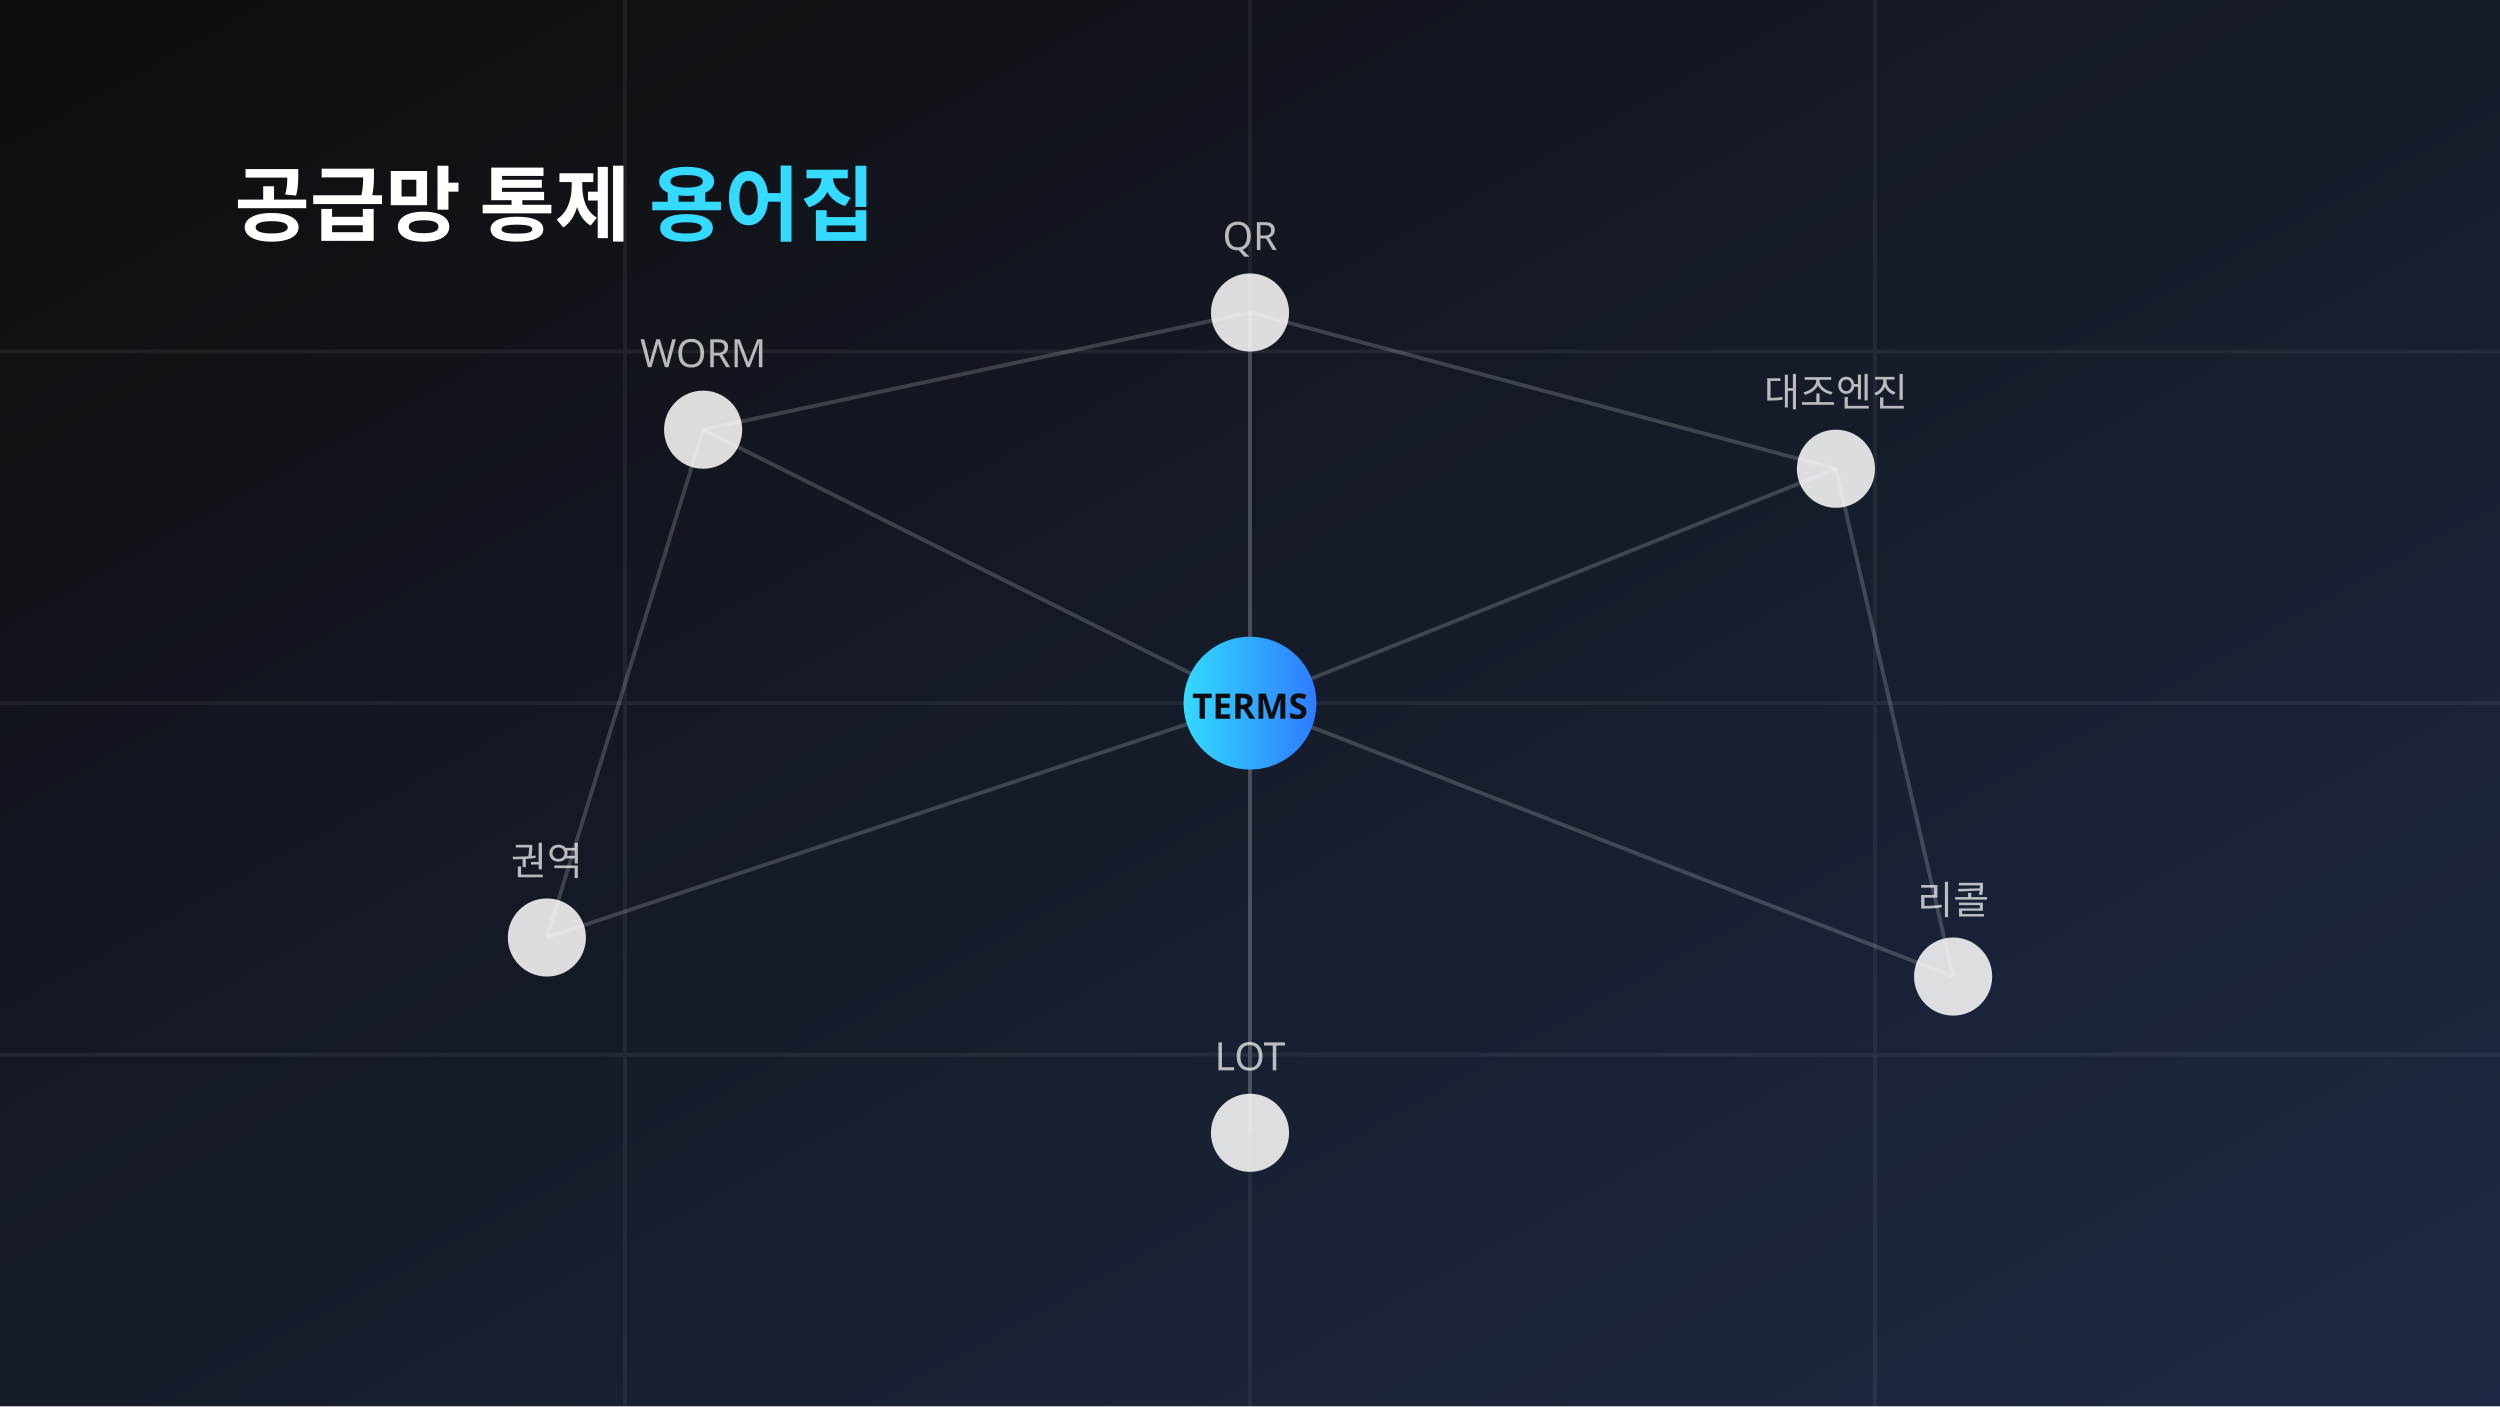
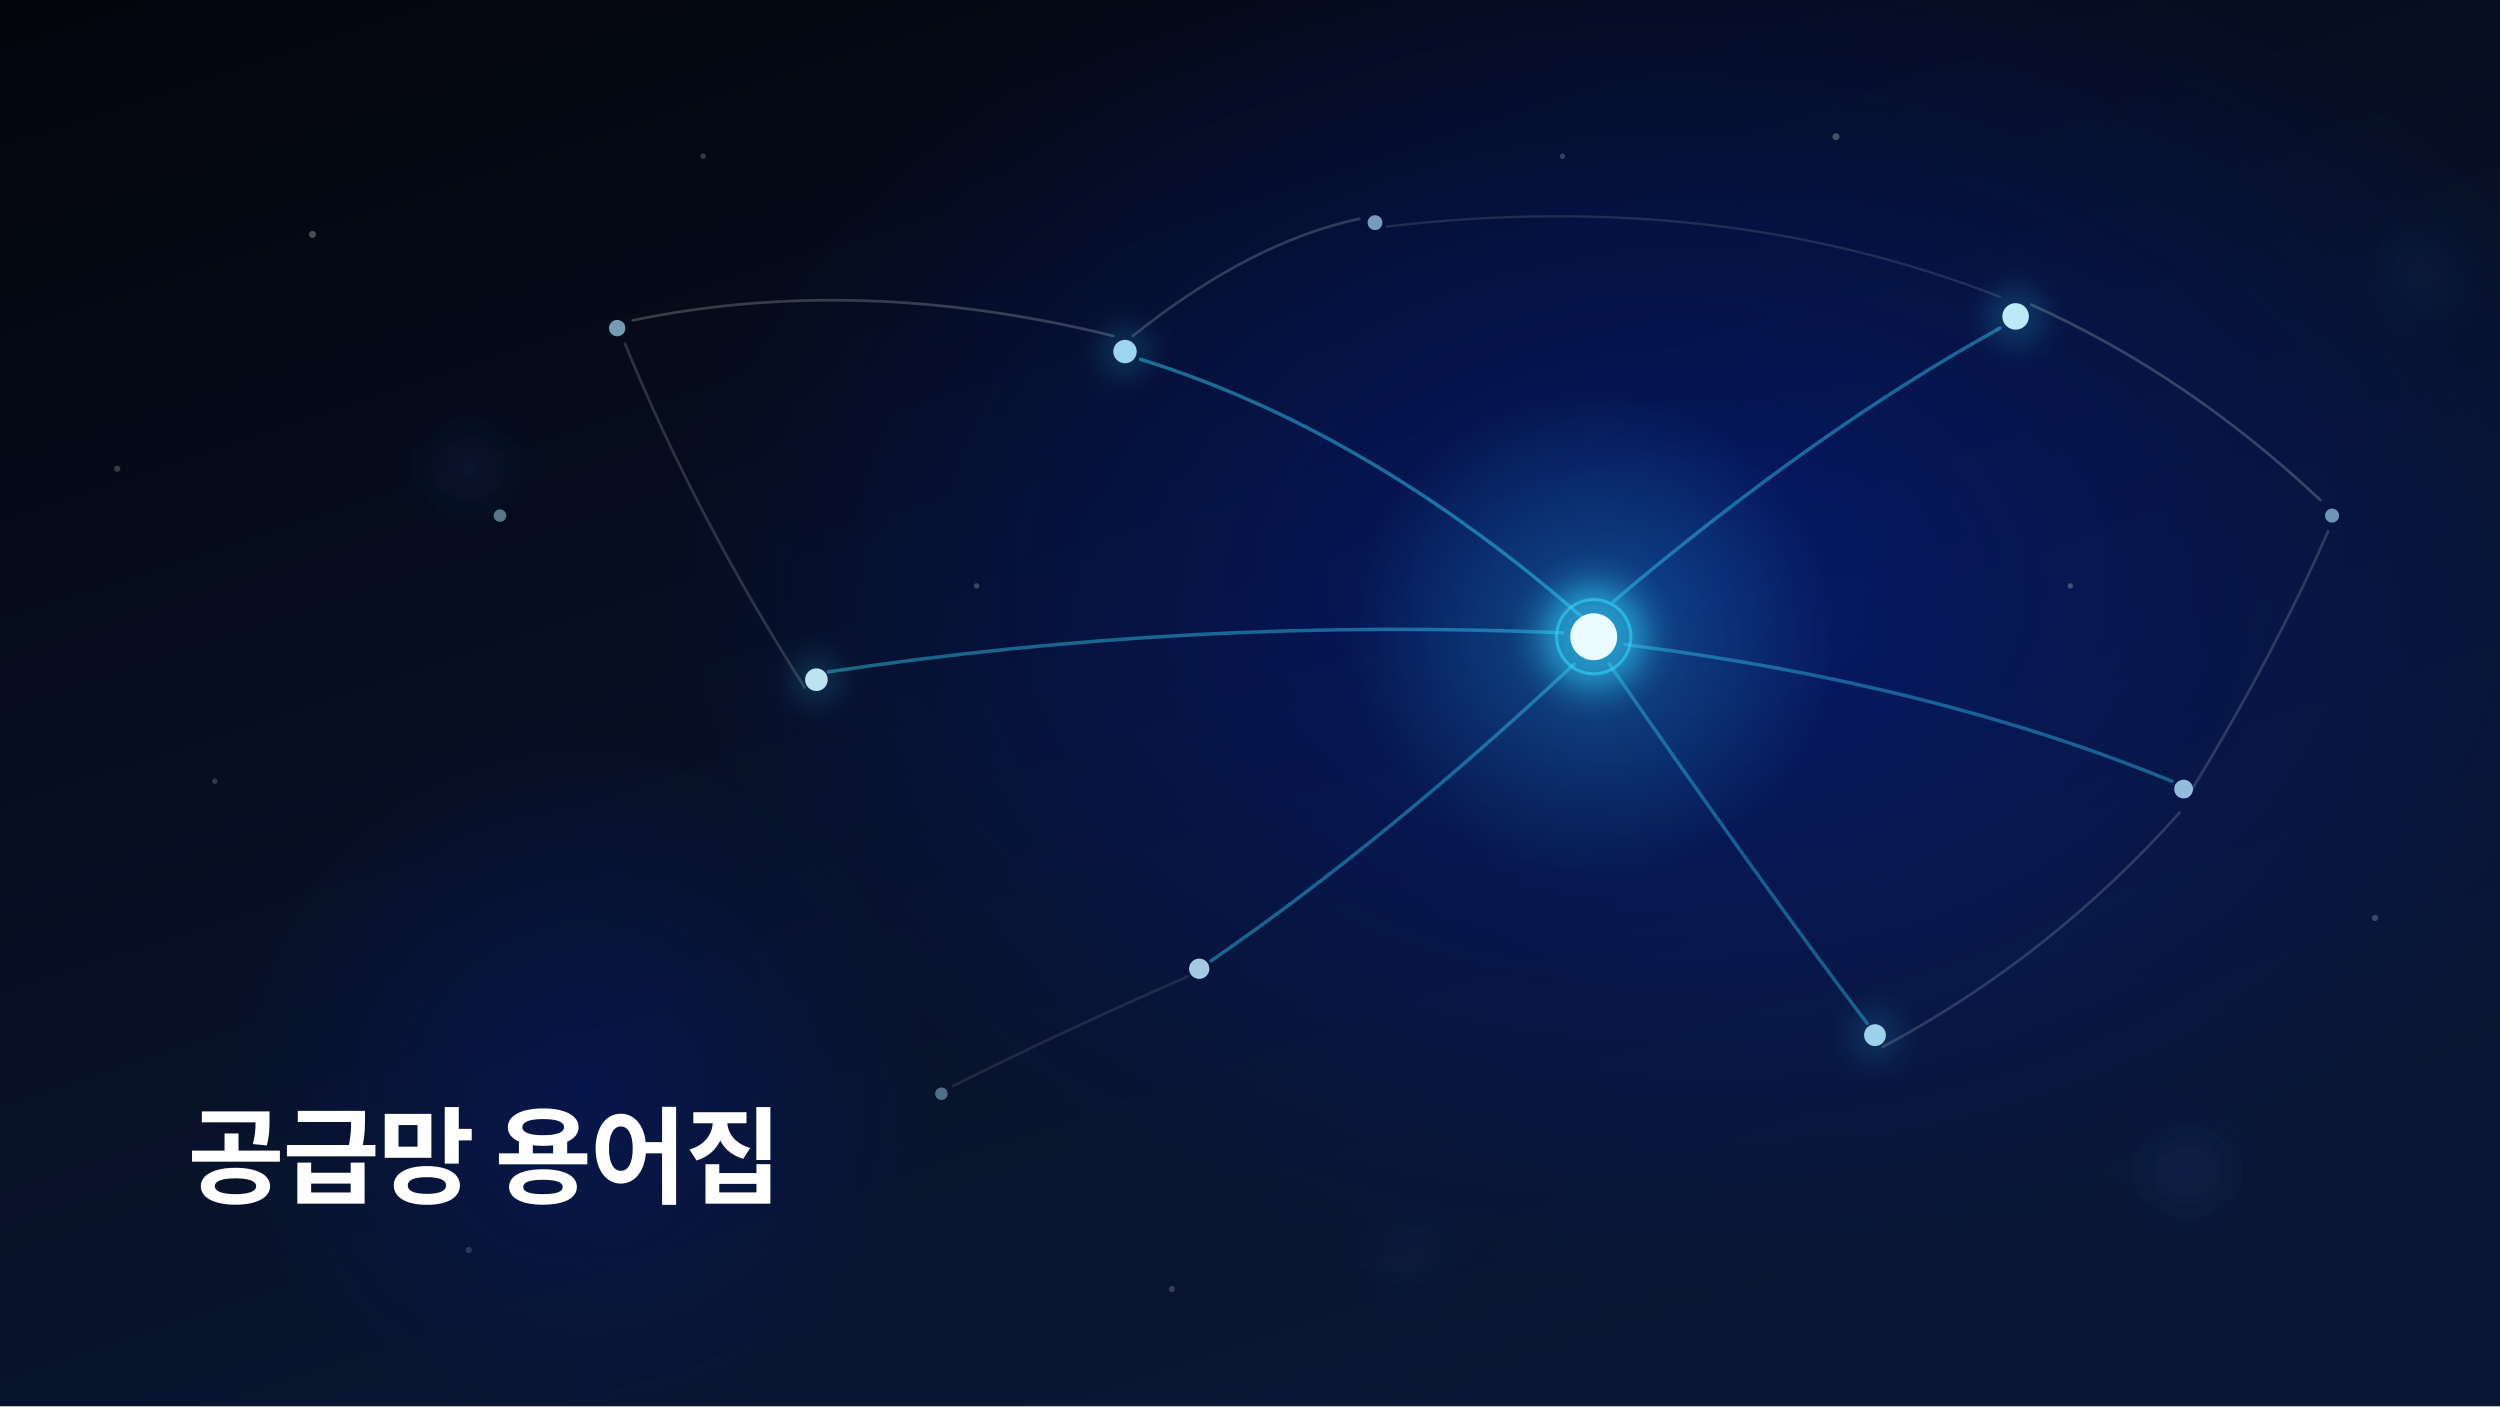
- <svg xmlns="http://www.w3.org/2000/svg" viewBox="0 0 640 360" width="640" height="360" font-family="Switzer,Pretendard,sans-serif">
+ <svg xmlns="http://www.w3.org/2000/svg" width="640" height="360" viewBox="0 0 640 360" font-family="Switzer,Pretendard,sans-serif">
  <defs>
-     <linearGradient id="bg" x1="0" y1="0" x2="1" y2="1">
-       <stop offset="0" stop-color="#0D0D0D" />
-       <stop offset="1" stop-color="#1E2A45" />
+     <linearGradient id="bg" x1="0" y1="0" x2="0.6" y2="1">
+       <stop offset="0" stop-color="#03050C" />
+       <stop offset="0.55" stop-color="#071026" />
+       <stop offset="1" stop-color="#0A1734" />
    </linearGradient>
-     <linearGradient id="acc" x1="0" y1="0" x2="1" y2="0">
-       <stop offset="0" stop-color="#34DAFF" />
-       <stop offset="1" stop-color="#2E7BFF" />
-     </linearGradient>
+     <radialGradient id="hubHalo" cx="0.5" cy="0.5" r="0.5">
+       <stop offset="0" stop-color="#34DAFF" stop-opacity="0.55" />
+       <stop offset="0.35" stop-color="#34DAFF" stop-opacity="0.18" />
+       <stop offset="1" stop-color="#34DAFF" stop-opacity="0" />
+     </radialGradient>
+     <radialGradient id="deepGlow" cx="0.5" cy="0.5" r="0.5">
+       <stop offset="0" stop-color="#002BFF" stop-opacity="0.30" />
+       <stop offset="1" stop-color="#002BFF" stop-opacity="0" />
+     </radialGradient>
+     <filter id="soft" x="-80%" y="-80%" width="260%" height="260%">
+       <feGaussianBlur stdDeviation="3" />
+     </filter>
+     <filter id="softer" x="-120%" y="-120%" width="340%" height="340%">
+       <feGaussianBlur stdDeviation="7" />
+     </filter>
  </defs>
  <rect width="640" height="360" fill="url(#bg)" />
-   <g stroke="#FFFFFF" stroke-opacity=".06">
-     <path d="M0 90H640M0 180H640M0 270H640M160 0V360M320 0V360M480 0V360" />
+   <ellipse cx="430" cy="150" rx="260" ry="180" fill="url(#deepGlow)" />
+   <circle cx="150" cy="280" r="90" fill="url(#deepGlow)" opacity="0.5" />
+   <g filter="url(#softer)">
+     <circle cx="120" cy="120" r="7" fill="#3A5AC8" opacity="0.22" />
+     <circle cx="560" cy="300" r="9" fill="#2C48B0" opacity="0.20" />
+     <circle cx="360" cy="320" r="6" fill="#3A5AC8" opacity="0.16" />
+     <circle cx="620" cy="70" r="7" fill="#34DAFF" opacity="0.10" />
  </g>
-   <text x="60" y="60" fill="#fff" font-size="21" font-weight="700">공급망 통제 <tspan fill="#34DAFF">용어집</tspan>
-   </text>
-   <line x1="320" y1="180" x2="180" y2="110" stroke="#fff" stroke-opacity=".18" />
-   <line x1="320" y1="180" x2="470" y2="120" stroke="#fff" stroke-opacity=".18" />
-   <line x1="320" y1="180" x2="140" y2="240" stroke="#fff" stroke-opacity=".18" />
-   <line x1="320" y1="180" x2="500" y2="250" stroke="#fff" stroke-opacity=".18" />
-   <line x1="320" y1="180" x2="320" y2="80" stroke="#fff" stroke-opacity=".18" />
-   <line x1="320" y1="180" x2="320" y2="290" stroke="#fff" stroke-opacity=".18" />
-   <line x1="180" y1="110" x2="140" y2="240" stroke="#fff" stroke-opacity=".18" />
-   <line x1="470" y1="120" x2="500" y2="250" stroke="#fff" stroke-opacity=".18" />
-   <line x1="180" y1="110" x2="320" y2="80" stroke="#fff" stroke-opacity=".18" />
-   <line x1="470" y1="120" x2="320" y2="80" stroke="#fff" stroke-opacity=".18" />
-   <circle cx="320" cy="180" r="17" fill="url(#acc)" fill-opacity="1" />
-   <circle cx="180" cy="110" r="10" fill="#fff" fill-opacity="0.85" />
-   <text x="180" y="94" fill="#fff" fill-opacity=".7" font-size="10" text-anchor="middle">WORM</text>
-   <circle cx="470" cy="120" r="10" fill="#fff" fill-opacity="0.85" />
-   <text x="470" y="104" fill="#fff" fill-opacity=".7" font-size="10" text-anchor="middle">대조엔진</text>
-   <circle cx="140" cy="240" r="10" fill="#fff" fill-opacity="0.85" />
-   <text x="140" y="224" fill="#fff" fill-opacity=".7" font-size="10" text-anchor="middle">권역</text>
-   <circle cx="500" cy="250" r="10" fill="#fff" fill-opacity="0.85" />
-   <text x="500" y="234" fill="#fff" fill-opacity=".7" font-size="10" text-anchor="middle">리콜</text>
-   <circle cx="320" cy="80" r="10" fill="#fff" fill-opacity="0.85" />
-   <text x="320" y="64" fill="#fff" fill-opacity=".7" font-size="10" text-anchor="middle">QR</text>
-   <circle cx="320" cy="290" r="10" fill="#fff" fill-opacity="0.85" />
-   <text x="320" y="274" fill="#fff" fill-opacity=".7" font-size="10" text-anchor="middle">LOT</text>
-   <text x="320" y="184" fill="#0D0D0D" font-size="9" font-weight="700" text-anchor="middle">TERMS</text>
+   <g fill="#FFFFFF">
+     <circle cx="80" cy="60" r="0.9" opacity="0.28" />
+     <circle cx="180" cy="40" r="0.7" opacity="0.20" />
+     <circle cx="300" cy="330" r="0.8" opacity="0.18" />
+     <circle cx="470" cy="35" r="0.9" opacity="0.26" />
+     <circle cx="608" cy="235" r="0.8" opacity="0.22" />
+     <circle cx="55" cy="200" r="0.7" opacity="0.18" />
+     <circle cx="250" cy="150" r="0.7" opacity="0.22" />
+     <circle cx="530" cy="150" r="0.7" opacity="0.24" />
+     <circle cx="120" cy="320" r="0.8" opacity="0.16" />
+     <circle cx="400" cy="40" r="0.7" opacity="0.20" />
+     <circle cx="30" cy="120" r="0.8" opacity="0.20" />
+   </g>
+   <g fill="none" stroke-linecap="round">
+     <path d="M405 158 Q350 110 292 92" stroke="#34DAFF" stroke-width="0.9" opacity="0.45" />
+     <path d="M413 154 Q465 110 512 84" stroke="#34DAFF" stroke-width="0.9" opacity="0.42" />
+     <path d="M416 165 Q495 175 556 200" stroke="#34DAFF" stroke-width="0.9" opacity="0.38" />
+     <path d="M412 170 Q450 225 478 262" stroke="#34DAFF" stroke-width="0.9" opacity="0.36" />
+     <path d="M403 170 Q355 215 310 246" stroke="#34DAFF" stroke-width="0.9" opacity="0.40" />
+     <path d="M400 162 Q305 158 212 172" stroke="#34DAFF" stroke-width="0.9" opacity="0.42" />
+     <path d="M285 86 Q220 70 162 82" stroke="#FFFFFF" stroke-width="0.7" opacity="0.20" />
+     <path d="M290 86 Q320 62 348 56" stroke="#FFFFFF" stroke-width="0.7" opacity="0.18" />
+     <path d="M520 78 Q560 96 594 128" stroke="#FFFFFF" stroke-width="0.7" opacity="0.20" />
+     <path d="M560 204 Q582 168 596 136" stroke="#FFFFFF" stroke-width="0.7" opacity="0.16" />
+     <path d="M482 268 Q525 245 558 208" stroke="#FFFFFF" stroke-width="0.7" opacity="0.16" />
+     <path d="M304 250 Q272 264 244 278" stroke="#FFFFFF" stroke-width="0.7" opacity="0.10" />
+     <path d="M206 176 Q178 132 160 88" stroke="#FFFFFF" stroke-width="0.7" opacity="0.16" />
+     <path d="M355 58 Q440 48 512 76" stroke="#FFFFFF" stroke-width="0.6" opacity="0.12" />
+   </g>
+   <g>
+     <circle cx="288" cy="90" r="3.0" fill="#BFE9FF" opacity="0.9" />
+     <circle cx="288" cy="90" r="7" fill="#34DAFF" opacity="0.14" filter="url(#soft)" />
+     <circle cx="516" cy="81" r="3.4" fill="#DFF6FF" opacity="0.95" />
+     <circle cx="516" cy="81" r="8" fill="#34DAFF" opacity="0.16" filter="url(#soft)" />
+     <circle cx="559" cy="202" r="2.4" fill="#A9D9F5" opacity="0.85" />
+     <circle cx="480" cy="265" r="2.8" fill="#BFE9FF" opacity="0.88" />
+     <circle cx="480" cy="265" r="7" fill="#34DAFF" opacity="0.12" filter="url(#soft)" />
+     <circle cx="307" cy="248" r="2.6" fill="#BFE9FF" opacity="0.85" />
+     <circle cx="209" cy="174" r="2.9" fill="#DFF6FF" opacity="0.92" />
+     <circle cx="209" cy="174" r="7" fill="#34DAFF" opacity="0.13" filter="url(#soft)" />
+     <circle cx="352" cy="57" r="1.9" fill="#9CCBE8" opacity="0.75" />
+     <circle cx="158" cy="84" r="2.1" fill="#9CCBE8" opacity="0.75" />
+     <circle cx="597" cy="132" r="1.8" fill="#9CCBE8" opacity="0.7" />
+     <circle cx="241" cy="280" r="1.6" fill="#9CCBE8" opacity="0.5" />
+     <circle cx="128" cy="132" r="1.6" fill="#9CCBE8" opacity="0.55" />
+   </g>
+   <circle cx="408" cy="163" r="62" fill="url(#hubHalo)" />
+   <circle cx="408" cy="163" r="13" fill="#34DAFF" opacity="0.35" filter="url(#soft)" />
+   <circle cx="408" cy="163" r="6" fill="#EAFBFF" />
+   <circle cx="408" cy="163" r="9.5" fill="none" stroke="#34DAFF" stroke-width="0.8" opacity="0.55" />
+   <text x="48" y="306" font-size="27" font-weight="700" fill="#FFFFFF" letter-spacing="-0.5">공급망 용어집</text>
</svg>
